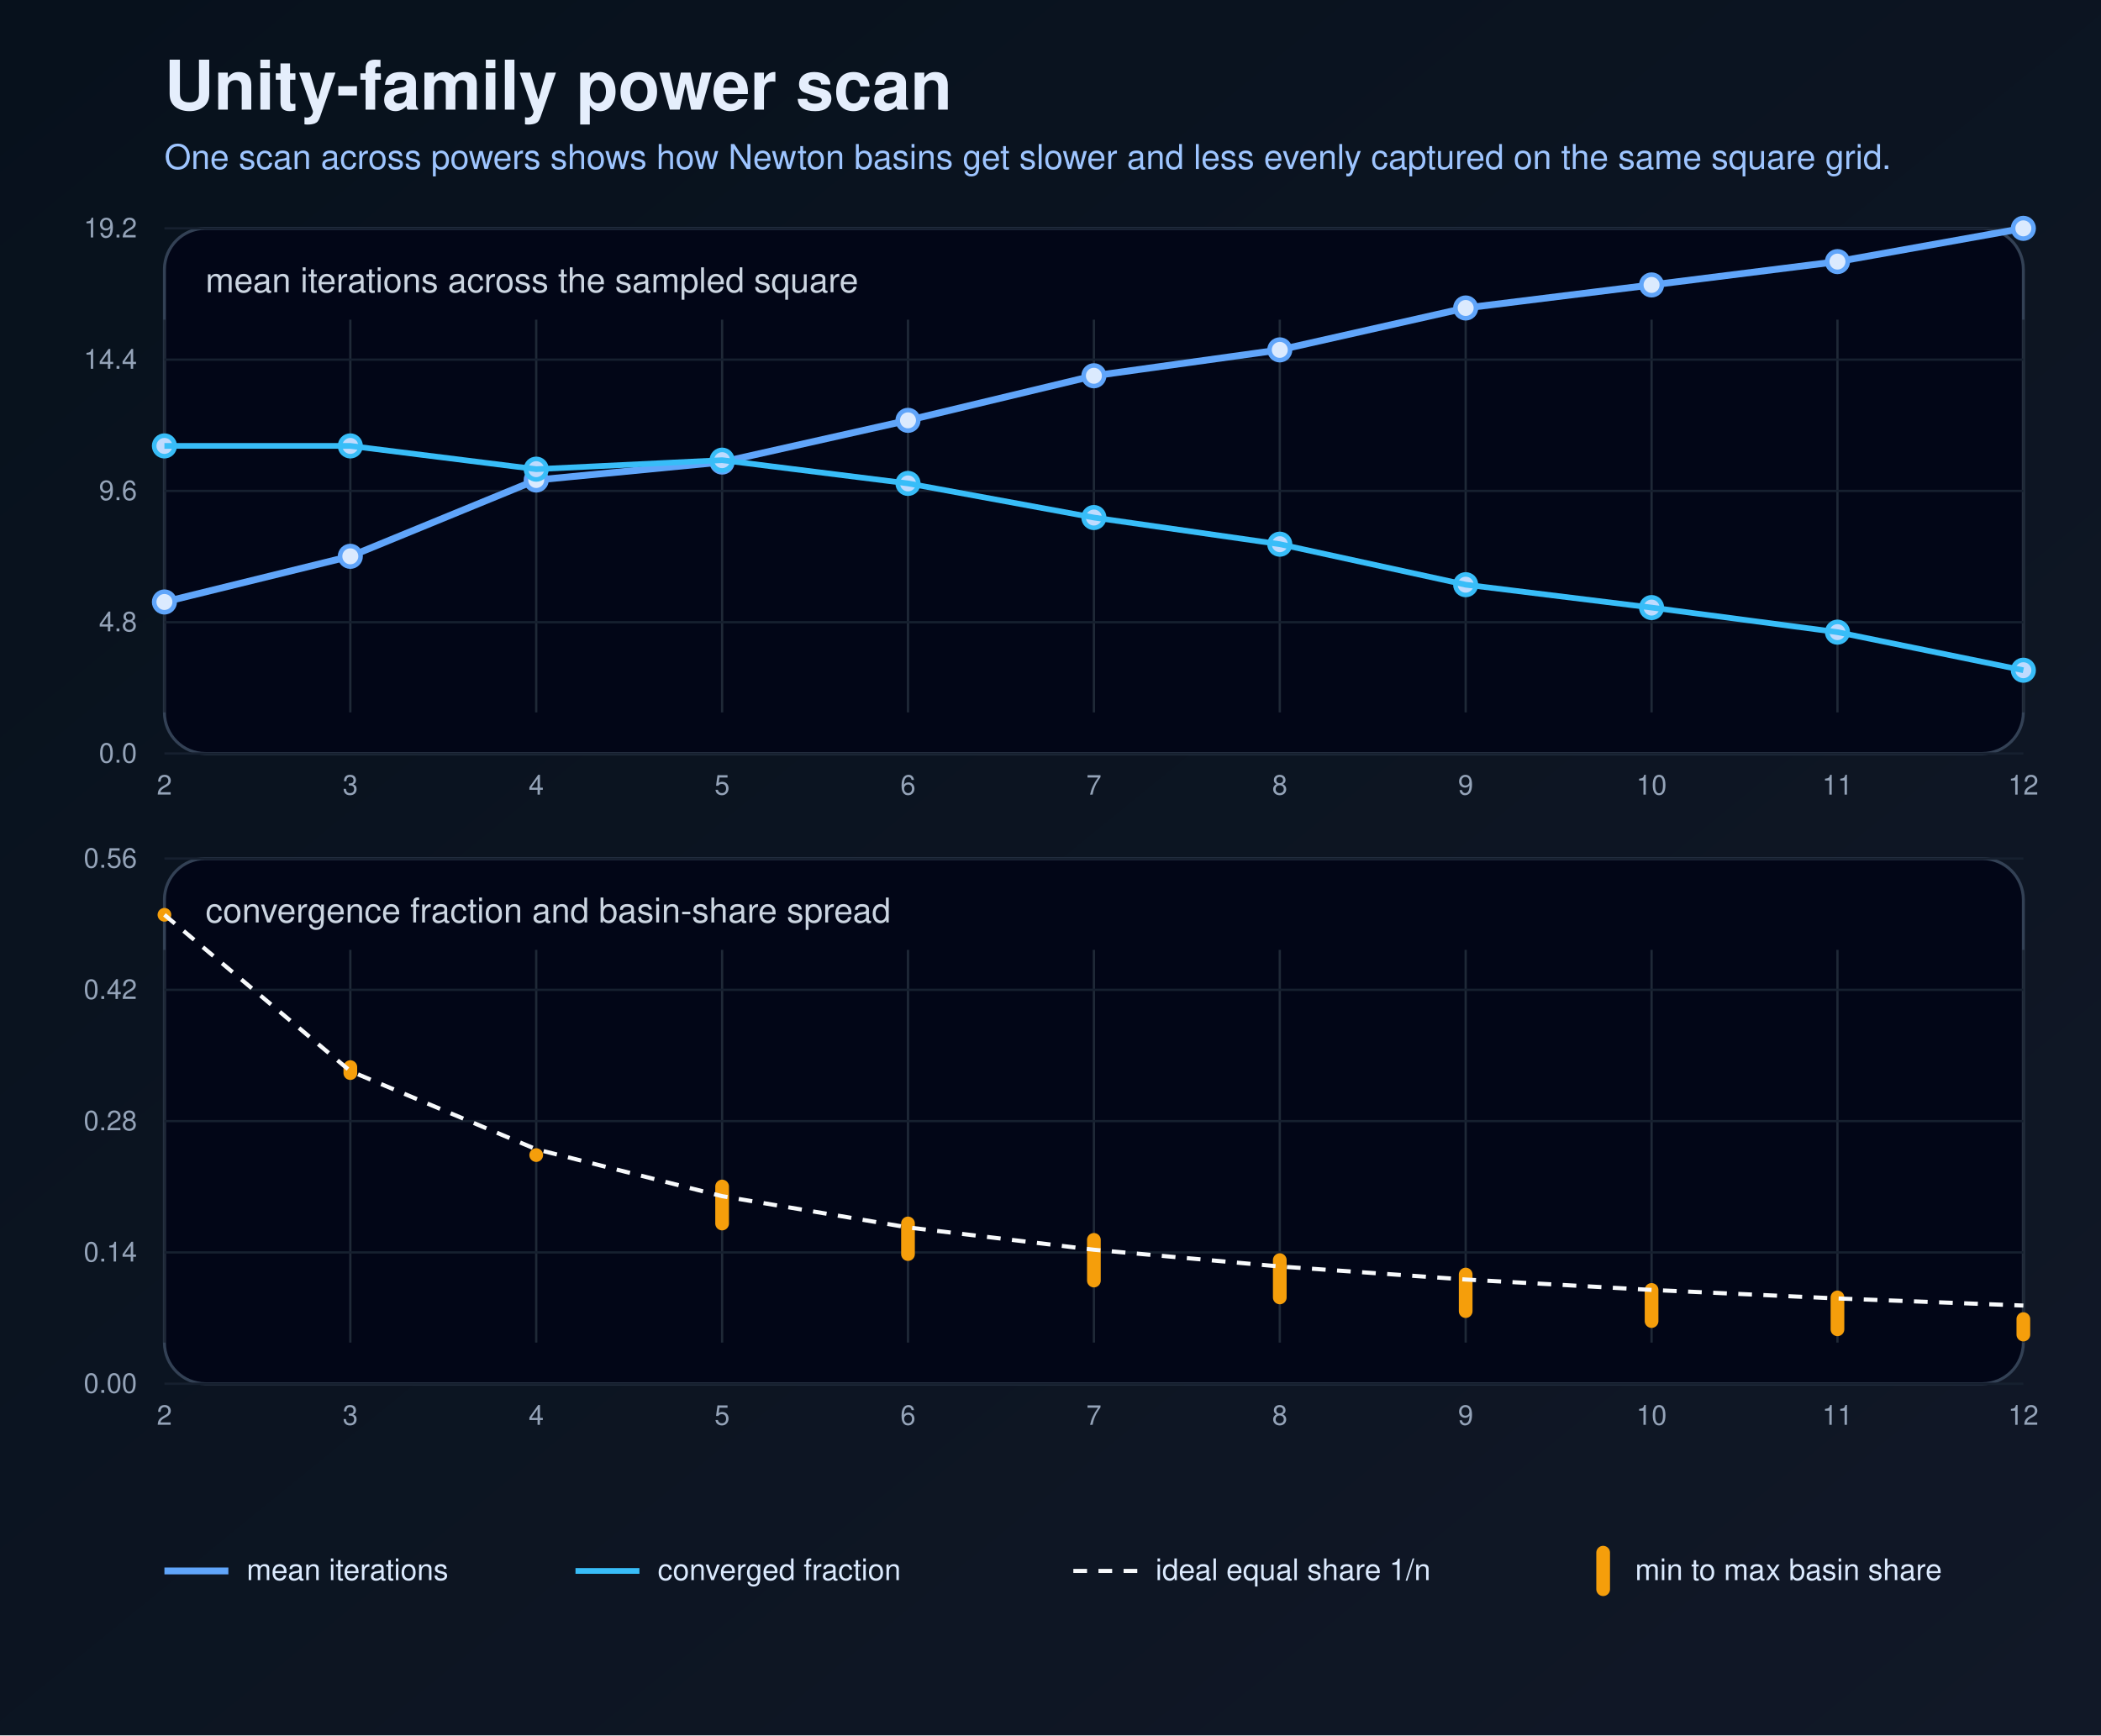
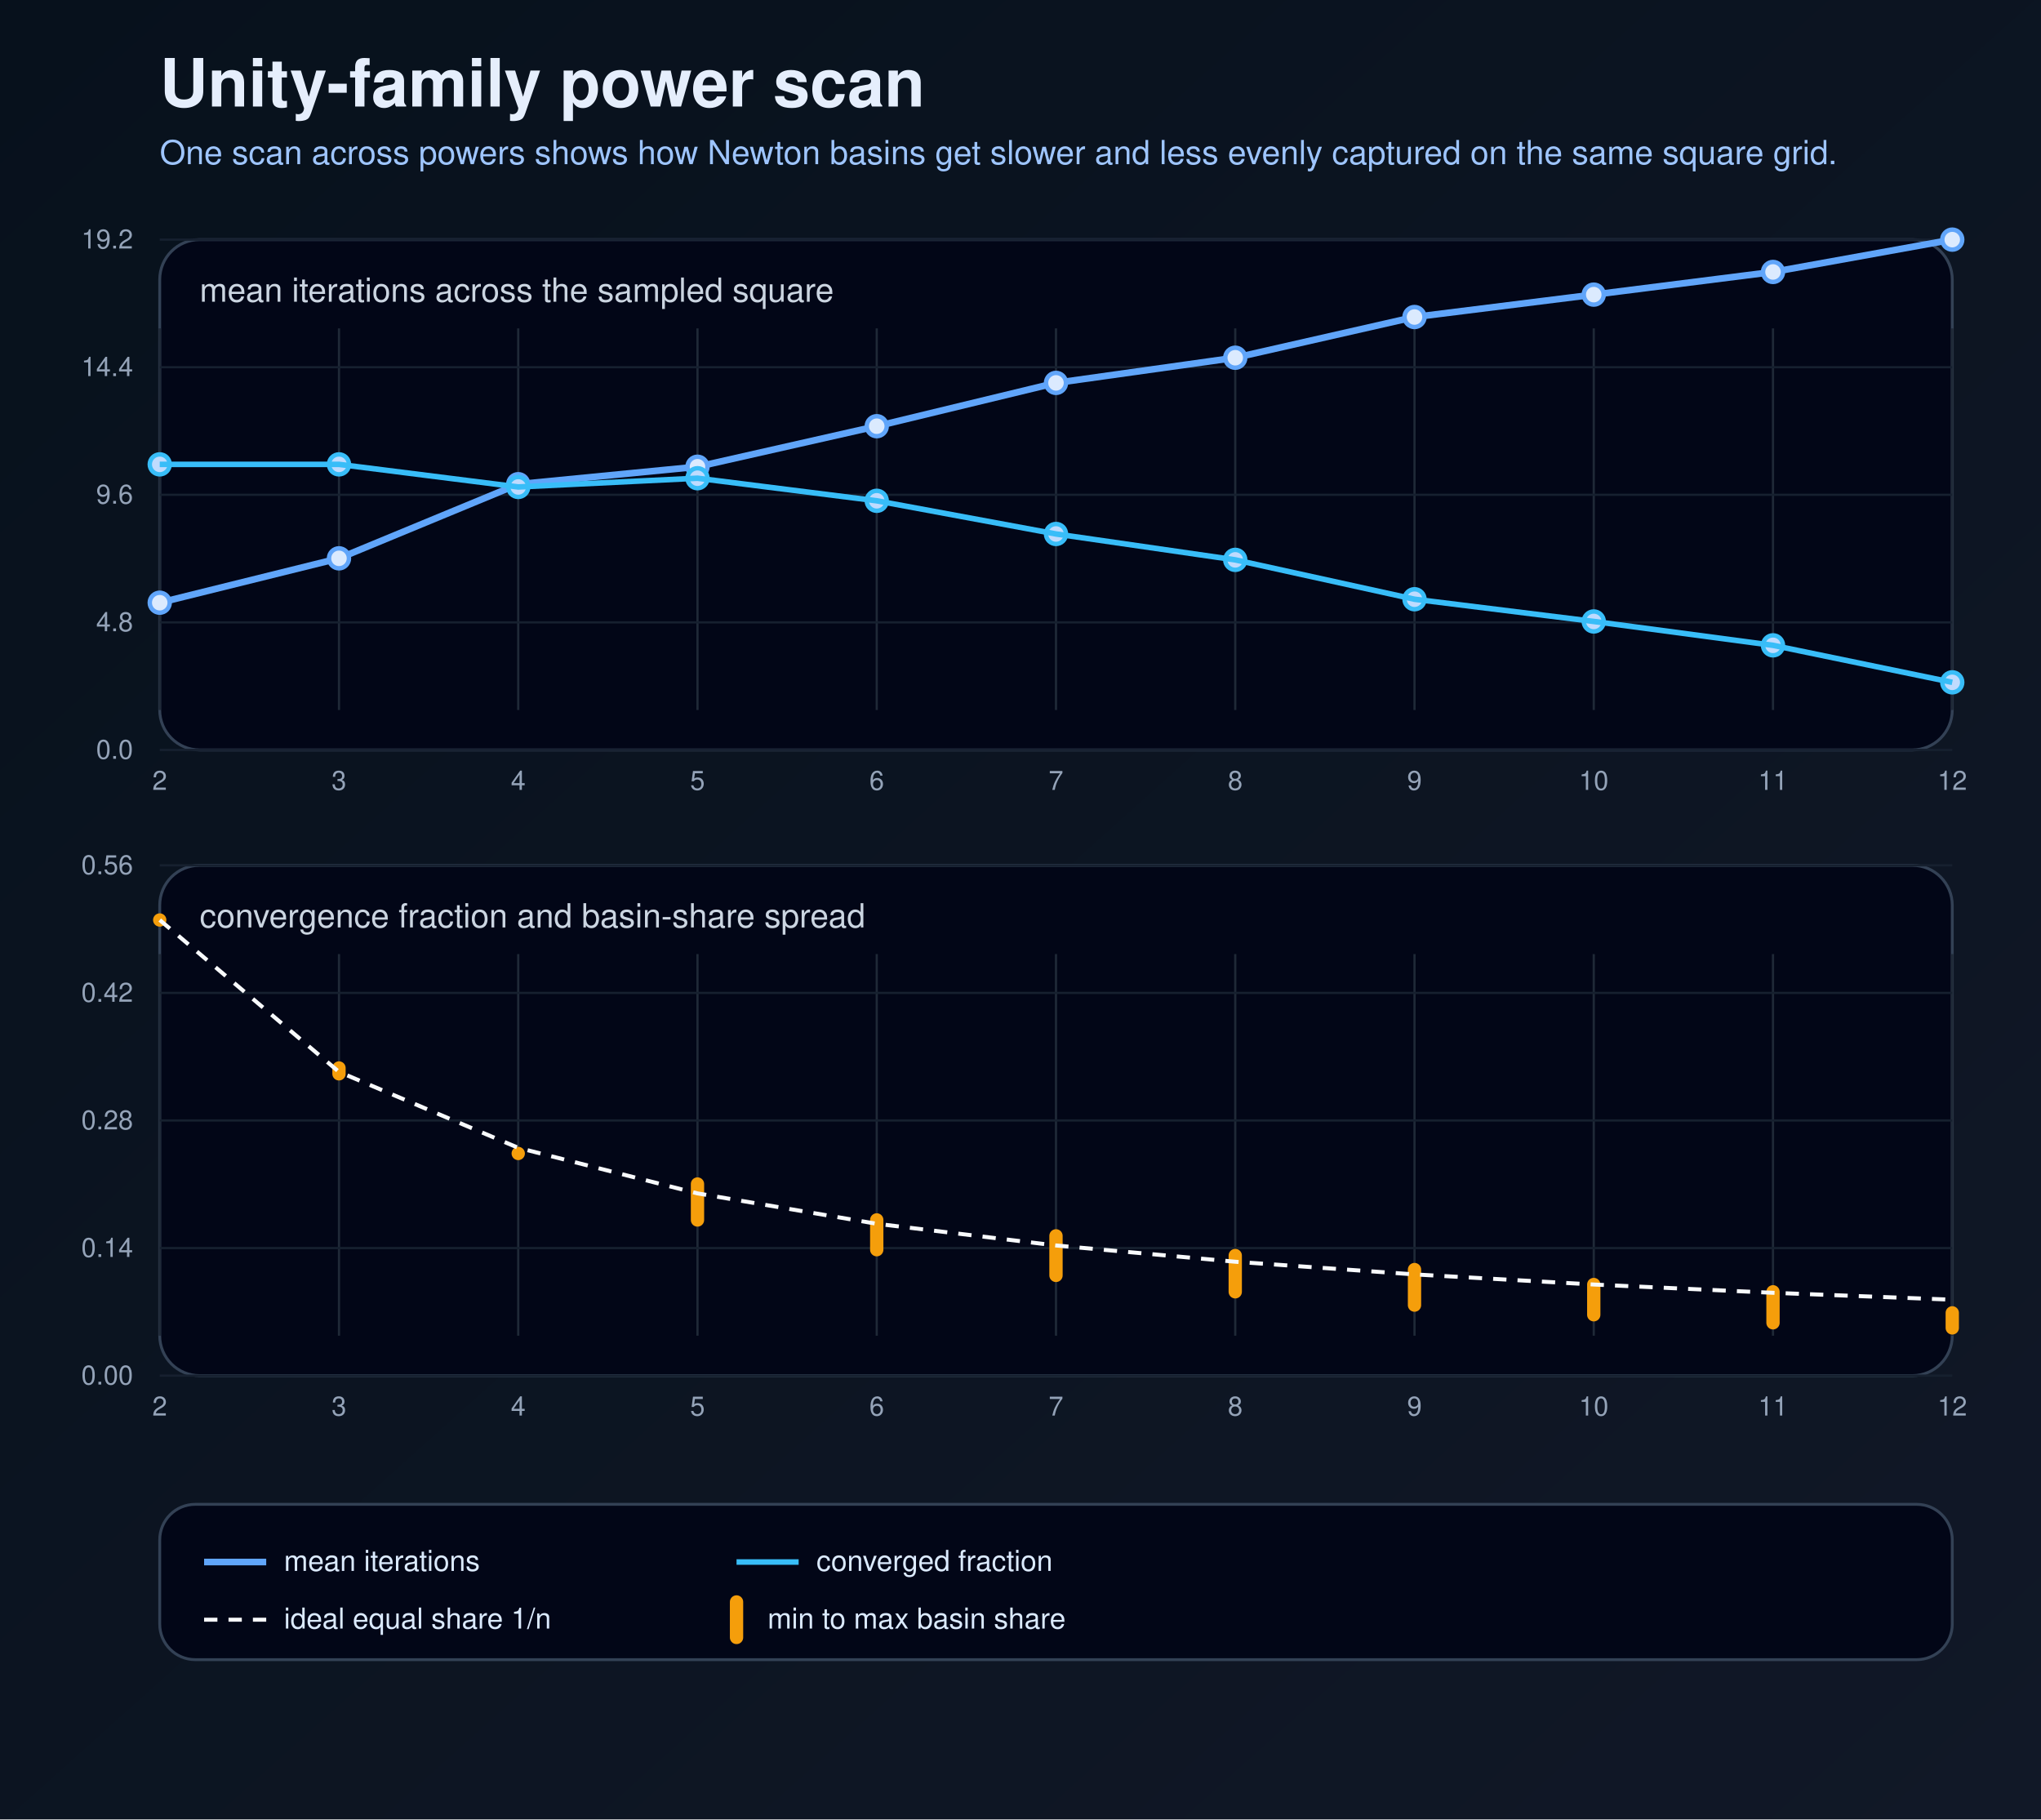
- <svg xmlns="http://www.w3.org/2000/svg" viewBox="0 0 920 760" width="920" height="760">
+ <svg xmlns="http://www.w3.org/2000/svg" viewBox="0 0 920 820" width="920" height="820">
  <defs>
    <linearGradient id="bg" x1="0" y1="0" x2="1" y2="1">
      <stop offset="0%" stop-color="#07111c" />
      <stop offset="100%" stop-color="#111827" />
    </linearGradient>
  </defs>
  <rect width="100%" height="100%" fill="url(#bg)" />
  <text x="72" y="48" fill="#e5eefc" font-size="30" font-family="Helvetica, Arial, sans-serif" font-weight="700">Unity-family power scan</text>
  <text x="72" y="74" fill="#9ec5ff" font-size="15" font-family="Helvetica, Arial, sans-serif">One scan across powers shows how Newton basins get slower and less evenly captured on the same square grid.</text>
-   <rect x="72" y="100" width="814" height="230" rx="18" fill="#020617" stroke="#334155" stroke-width="1.3" />
-   <text x="90" y="128" fill="#cbd5e1" font-size="15" font-family="Helvetica, Arial, sans-serif">mean iterations across the sampled square</text>
-   <line x1="72.00" y1="140" x2="72.00" y2="312" stroke="#1f2937" stroke-width="1" />
-   <text x="72.00" y="348" fill="#94a3b8" font-size="12" text-anchor="middle" font-family="Helvetica, Arial, sans-serif">2</text>
-   <line x1="153.40" y1="140" x2="153.40" y2="312" stroke="#1f2937" stroke-width="1" />
-   <text x="153.40" y="348" fill="#94a3b8" font-size="12" text-anchor="middle" font-family="Helvetica, Arial, sans-serif">3</text>
-   <line x1="234.80" y1="140" x2="234.80" y2="312" stroke="#1f2937" stroke-width="1" />
-   <text x="234.80" y="348" fill="#94a3b8" font-size="12" text-anchor="middle" font-family="Helvetica, Arial, sans-serif">4</text>
-   <line x1="316.20" y1="140" x2="316.20" y2="312" stroke="#1f2937" stroke-width="1" />
-   <text x="316.20" y="348" fill="#94a3b8" font-size="12" text-anchor="middle" font-family="Helvetica, Arial, sans-serif">5</text>
-   <line x1="397.60" y1="140" x2="397.60" y2="312" stroke="#1f2937" stroke-width="1" />
-   <text x="397.60" y="348" fill="#94a3b8" font-size="12" text-anchor="middle" font-family="Helvetica, Arial, sans-serif">6</text>
-   <line x1="479.00" y1="140" x2="479.00" y2="312" stroke="#1f2937" stroke-width="1" />
-   <text x="479.00" y="348" fill="#94a3b8" font-size="12" text-anchor="middle" font-family="Helvetica, Arial, sans-serif">7</text>
-   <line x1="560.40" y1="140" x2="560.40" y2="312" stroke="#1f2937" stroke-width="1" />
-   <text x="560.40" y="348" fill="#94a3b8" font-size="12" text-anchor="middle" font-family="Helvetica, Arial, sans-serif">8</text>
-   <line x1="641.80" y1="140" x2="641.80" y2="312" stroke="#1f2937" stroke-width="1" />
-   <text x="641.80" y="348" fill="#94a3b8" font-size="12" text-anchor="middle" font-family="Helvetica, Arial, sans-serif">9</text>
-   <line x1="723.20" y1="140" x2="723.20" y2="312" stroke="#1f2937" stroke-width="1" />
-   <text x="723.20" y="348" fill="#94a3b8" font-size="12" text-anchor="middle" font-family="Helvetica, Arial, sans-serif">10</text>
-   <line x1="804.60" y1="140" x2="804.60" y2="312" stroke="#1f2937" stroke-width="1" />
-   <text x="804.60" y="348" fill="#94a3b8" font-size="12" text-anchor="middle" font-family="Helvetica, Arial, sans-serif">11</text>
-   <line x1="886.00" y1="140" x2="886.00" y2="312" stroke="#1f2937" stroke-width="1" />
-   <text x="886.00" y="348" fill="#94a3b8" font-size="12" text-anchor="middle" font-family="Helvetica, Arial, sans-serif">12</text>
-   <rect x="72" y="376" width="814" height="230" rx="18" fill="#020617" stroke="#334155" stroke-width="1.3" />
-   <text x="90" y="404" fill="#cbd5e1" font-size="15" font-family="Helvetica, Arial, sans-serif">convergence fraction and basin-share spread</text>
-   <line x1="72.00" y1="416" x2="72.00" y2="588" stroke="#1f2937" stroke-width="1" />
-   <text x="72.00" y="624" fill="#94a3b8" font-size="12" text-anchor="middle" font-family="Helvetica, Arial, sans-serif">2</text>
-   <line x1="153.40" y1="416" x2="153.40" y2="588" stroke="#1f2937" stroke-width="1" />
-   <text x="153.40" y="624" fill="#94a3b8" font-size="12" text-anchor="middle" font-family="Helvetica, Arial, sans-serif">3</text>
-   <line x1="234.80" y1="416" x2="234.80" y2="588" stroke="#1f2937" stroke-width="1" />
-   <text x="234.80" y="624" fill="#94a3b8" font-size="12" text-anchor="middle" font-family="Helvetica, Arial, sans-serif">4</text>
-   <line x1="316.20" y1="416" x2="316.20" y2="588" stroke="#1f2937" stroke-width="1" />
-   <text x="316.20" y="624" fill="#94a3b8" font-size="12" text-anchor="middle" font-family="Helvetica, Arial, sans-serif">5</text>
-   <line x1="397.60" y1="416" x2="397.60" y2="588" stroke="#1f2937" stroke-width="1" />
-   <text x="397.60" y="624" fill="#94a3b8" font-size="12" text-anchor="middle" font-family="Helvetica, Arial, sans-serif">6</text>
-   <line x1="479.00" y1="416" x2="479.00" y2="588" stroke="#1f2937" stroke-width="1" />
-   <text x="479.00" y="624" fill="#94a3b8" font-size="12" text-anchor="middle" font-family="Helvetica, Arial, sans-serif">7</text>
-   <line x1="560.40" y1="416" x2="560.40" y2="588" stroke="#1f2937" stroke-width="1" />
-   <text x="560.40" y="624" fill="#94a3b8" font-size="12" text-anchor="middle" font-family="Helvetica, Arial, sans-serif">8</text>
-   <line x1="641.80" y1="416" x2="641.80" y2="588" stroke="#1f2937" stroke-width="1" />
-   <text x="641.80" y="624" fill="#94a3b8" font-size="12" text-anchor="middle" font-family="Helvetica, Arial, sans-serif">9</text>
-   <line x1="723.20" y1="416" x2="723.20" y2="588" stroke="#1f2937" stroke-width="1" />
-   <text x="723.20" y="624" fill="#94a3b8" font-size="12" text-anchor="middle" font-family="Helvetica, Arial, sans-serif">10</text>
-   <line x1="804.60" y1="416" x2="804.60" y2="588" stroke="#1f2937" stroke-width="1" />
-   <text x="804.60" y="624" fill="#94a3b8" font-size="12" text-anchor="middle" font-family="Helvetica, Arial, sans-serif">11</text>
-   <line x1="886.00" y1="416" x2="886.00" y2="588" stroke="#1f2937" stroke-width="1" />
-   <text x="886.00" y="624" fill="#94a3b8" font-size="12" text-anchor="middle" font-family="Helvetica, Arial, sans-serif">12</text>
-   <line x1="72" y1="330.00" x2="886" y2="330.00" stroke="#16202f" stroke-width="1" />
-   <text x="60" y="334.00" fill="#94a3b8" font-size="12" text-anchor="end" font-family="Helvetica, Arial, sans-serif">0.0</text>
-   <line x1="72" y1="606.00" x2="886" y2="606.00" stroke="#16202f" stroke-width="1" />
-   <text x="60" y="610.00" fill="#94a3b8" font-size="12" text-anchor="end" font-family="Helvetica, Arial, sans-serif">0.00</text>
-   <line x1="72" y1="272.50" x2="886" y2="272.50" stroke="#16202f" stroke-width="1" />
-   <text x="60" y="276.50" fill="#94a3b8" font-size="12" text-anchor="end" font-family="Helvetica, Arial, sans-serif">4.8</text>
-   <line x1="72" y1="548.50" x2="886" y2="548.50" stroke="#16202f" stroke-width="1" />
-   <text x="60" y="552.50" fill="#94a3b8" font-size="12" text-anchor="end" font-family="Helvetica, Arial, sans-serif">0.14</text>
-   <line x1="72" y1="215.00" x2="886" y2="215.00" stroke="#16202f" stroke-width="1" />
-   <text x="60" y="219.00" fill="#94a3b8" font-size="12" text-anchor="end" font-family="Helvetica, Arial, sans-serif">9.6</text>
-   <line x1="72" y1="491.00" x2="886" y2="491.00" stroke="#16202f" stroke-width="1" />
-   <text x="60" y="495.00" fill="#94a3b8" font-size="12" text-anchor="end" font-family="Helvetica, Arial, sans-serif">0.28</text>
-   <line x1="72" y1="157.50" x2="886" y2="157.50" stroke="#16202f" stroke-width="1" />
-   <text x="60" y="161.50" fill="#94a3b8" font-size="12" text-anchor="end" font-family="Helvetica, Arial, sans-serif">14.4</text>
-   <line x1="72" y1="433.50" x2="886" y2="433.50" stroke="#16202f" stroke-width="1" />
-   <text x="60" y="437.50" fill="#94a3b8" font-size="12" text-anchor="end" font-family="Helvetica, Arial, sans-serif">0.42</text>
-   <line x1="72" y1="100.00" x2="886" y2="100.00" stroke="#16202f" stroke-width="1" />
-   <text x="60" y="104.00" fill="#94a3b8" font-size="12" text-anchor="end" font-family="Helvetica, Arial, sans-serif">19.2</text>
-   <line x1="72" y1="376.00" x2="886" y2="376.00" stroke="#16202f" stroke-width="1" />
-   <text x="60" y="380.00" fill="#94a3b8" font-size="12" text-anchor="end" font-family="Helvetica, Arial, sans-serif">0.56</text>
-   <polyline fill="none" stroke="#60a5fa" stroke-width="3" points="72.00,263.64 153.40,243.64 234.80,210.23 316.20,202.36 397.60,184.09 479.00,164.57 560.40,153.23 641.80,134.88 723.20,124.79 804.60,114.57 886.00,100.00" />
-   <circle cx="72.00" cy="263.64" r="4.5" fill="#dbeafe" stroke="#60a5fa" stroke-width="2" />
-   <circle cx="153.40" cy="243.64" r="4.5" fill="#dbeafe" stroke="#60a5fa" stroke-width="2" />
-   <circle cx="234.80" cy="210.23" r="4.5" fill="#dbeafe" stroke="#60a5fa" stroke-width="2" />
-   <circle cx="316.20" cy="202.36" r="4.5" fill="#dbeafe" stroke="#60a5fa" stroke-width="2" />
-   <circle cx="397.60" cy="184.09" r="4.5" fill="#dbeafe" stroke="#60a5fa" stroke-width="2" />
-   <circle cx="479.00" cy="164.57" r="4.5" fill="#dbeafe" stroke="#60a5fa" stroke-width="2" />
-   <circle cx="560.40" cy="153.23" r="4.5" fill="#dbeafe" stroke="#60a5fa" stroke-width="2" />
-   <circle cx="641.80" cy="134.88" r="4.5" fill="#dbeafe" stroke="#60a5fa" stroke-width="2" />
-   <circle cx="723.20" cy="124.79" r="4.5" fill="#dbeafe" stroke="#60a5fa" stroke-width="2" />
-   <circle cx="804.60" cy="114.57" r="4.5" fill="#dbeafe" stroke="#60a5fa" stroke-width="2" />
-   <circle cx="886.00" cy="100.00" r="4.5" fill="#dbeafe" stroke="#60a5fa" stroke-width="2" />
-   <line x1="72.00" y1="400.64" x2="72.00" y2="400.64" stroke="#f59e0b" stroke-width="6" stroke-linecap="round" />
-   <circle cx="72.00" cy="195.29" r="4.5" fill="#bfdbfe" stroke="#38bdf8" stroke-width="2" />
-   <line x1="153.40" y1="467.34" x2="153.40" y2="469.97" stroke="#f59e0b" stroke-width="6" stroke-linecap="round" />
-   <circle cx="153.40" cy="195.29" r="4.5" fill="#bfdbfe" stroke="#38bdf8" stroke-width="2" />
-   <line x1="234.80" y1="505.87" x2="234.80" y2="505.87" stroke="#f59e0b" stroke-width="6" stroke-linecap="round" />
-   <circle cx="234.80" cy="205.47" r="4.5" fill="#bfdbfe" stroke="#38bdf8" stroke-width="2" />
-   <line x1="316.20" y1="519.63" x2="316.20" y2="535.85" stroke="#f59e0b" stroke-width="6" stroke-linecap="round" />
-   <circle cx="316.20" cy="201.53" r="4.5" fill="#bfdbfe" stroke="#38bdf8" stroke-width="2" />
-   <line x1="397.60" y1="535.81" x2="397.60" y2="549.24" stroke="#f59e0b" stroke-width="6" stroke-linecap="round" />
-   <circle cx="397.60" cy="211.71" r="4.5" fill="#bfdbfe" stroke="#38bdf8" stroke-width="2" />
-   <line x1="479.00" y1="543.00" x2="479.00" y2="560.82" stroke="#f59e0b" stroke-width="6" stroke-linecap="round" />
-   <circle cx="479.00" cy="226.66" r="4.5" fill="#bfdbfe" stroke="#38bdf8" stroke-width="2" />
-   <line x1="560.40" y1="551.87" x2="560.40" y2="568.21" stroke="#f59e0b" stroke-width="6" stroke-linecap="round" />
-   <circle cx="560.40" cy="238.33" r="4.5" fill="#bfdbfe" stroke="#38bdf8" stroke-width="2" />
-   <line x1="641.80" y1="558.19" x2="641.80" y2="574.21" stroke="#f59e0b" stroke-width="6" stroke-linecap="round" />
-   <circle cx="641.80" cy="256.07" r="4.5" fill="#bfdbfe" stroke="#38bdf8" stroke-width="2" />
-   <line x1="723.20" y1="564.93" x2="723.20" y2="578.56" stroke="#f59e0b" stroke-width="6" stroke-linecap="round" />
-   <circle cx="723.20" cy="266.09" r="4.5" fill="#bfdbfe" stroke="#38bdf8" stroke-width="2" />
-   <line x1="804.60" y1="568.21" x2="804.60" y2="582.18" stroke="#f59e0b" stroke-width="6" stroke-linecap="round" />
-   <circle cx="804.60" cy="276.85" r="4.5" fill="#bfdbfe" stroke="#38bdf8" stroke-width="2" />
-   <line x1="886.00" y1="577.70" x2="886.00" y2="584.48" stroke="#f59e0b" stroke-width="6" stroke-linecap="round" />
-   <circle cx="886.00" cy="293.53" r="4.5" fill="#bfdbfe" stroke="#38bdf8" stroke-width="2" />
-   <polyline fill="none" stroke="#38bdf8" stroke-width="2.5" points="72.00,195.29 153.40,195.29 234.80,205.47 316.20,201.53 397.60,211.71 479.00,226.66 560.40,238.33 641.80,256.07 723.20,266.09 804.60,276.85 886.00,293.53" />
-   <polyline fill="none" stroke="#f8fafc" stroke-width="1.8" stroke-dasharray="6 5" points="72.00,400.64 153.40,469.10 234.80,503.32 316.20,523.86 397.60,537.55 479.00,547.33 560.40,554.66 641.80,560.37 723.20,564.93 804.60,568.66 886.00,571.77" />
+   <rect x="72" y="108" width="808" height="230" rx="18" fill="#020617" stroke="#334155" stroke-width="1.3" />
+   <text x="90" y="136" fill="#cbd5e1" font-size="15" font-family="Helvetica, Arial, sans-serif">mean iterations across the sampled square</text>
+   <line x1="72.00" y1="148" x2="72.00" y2="320" stroke="#1f2937" stroke-width="1" />
+   <text x="72.00" y="356" fill="#94a3b8" font-size="12" text-anchor="middle" font-family="Helvetica, Arial, sans-serif">2</text>
+   <line x1="152.80" y1="148" x2="152.80" y2="320" stroke="#1f2937" stroke-width="1" />
+   <text x="152.80" y="356" fill="#94a3b8" font-size="12" text-anchor="middle" font-family="Helvetica, Arial, sans-serif">3</text>
+   <line x1="233.60" y1="148" x2="233.60" y2="320" stroke="#1f2937" stroke-width="1" />
+   <text x="233.60" y="356" fill="#94a3b8" font-size="12" text-anchor="middle" font-family="Helvetica, Arial, sans-serif">4</text>
+   <line x1="314.40" y1="148" x2="314.40" y2="320" stroke="#1f2937" stroke-width="1" />
+   <text x="314.40" y="356" fill="#94a3b8" font-size="12" text-anchor="middle" font-family="Helvetica, Arial, sans-serif">5</text>
+   <line x1="395.20" y1="148" x2="395.20" y2="320" stroke="#1f2937" stroke-width="1" />
+   <text x="395.20" y="356" fill="#94a3b8" font-size="12" text-anchor="middle" font-family="Helvetica, Arial, sans-serif">6</text>
+   <line x1="476.00" y1="148" x2="476.00" y2="320" stroke="#1f2937" stroke-width="1" />
+   <text x="476.00" y="356" fill="#94a3b8" font-size="12" text-anchor="middle" font-family="Helvetica, Arial, sans-serif">7</text>
+   <line x1="556.80" y1="148" x2="556.80" y2="320" stroke="#1f2937" stroke-width="1" />
+   <text x="556.80" y="356" fill="#94a3b8" font-size="12" text-anchor="middle" font-family="Helvetica, Arial, sans-serif">8</text>
+   <line x1="637.60" y1="148" x2="637.60" y2="320" stroke="#1f2937" stroke-width="1" />
+   <text x="637.60" y="356" fill="#94a3b8" font-size="12" text-anchor="middle" font-family="Helvetica, Arial, sans-serif">9</text>
+   <line x1="718.40" y1="148" x2="718.40" y2="320" stroke="#1f2937" stroke-width="1" />
+   <text x="718.40" y="356" fill="#94a3b8" font-size="12" text-anchor="middle" font-family="Helvetica, Arial, sans-serif">10</text>
+   <line x1="799.20" y1="148" x2="799.20" y2="320" stroke="#1f2937" stroke-width="1" />
+   <text x="799.20" y="356" fill="#94a3b8" font-size="12" text-anchor="middle" font-family="Helvetica, Arial, sans-serif">11</text>
+   <line x1="880.00" y1="148" x2="880.00" y2="320" stroke="#1f2937" stroke-width="1" />
+   <text x="880.00" y="356" fill="#94a3b8" font-size="12" text-anchor="middle" font-family="Helvetica, Arial, sans-serif">12</text>
+   <rect x="72" y="390" width="808" height="230" rx="18" fill="#020617" stroke="#334155" stroke-width="1.3" />
+   <text x="90" y="418" fill="#cbd5e1" font-size="15" font-family="Helvetica, Arial, sans-serif">convergence fraction and basin-share spread</text>
+   <line x1="72.00" y1="430" x2="72.00" y2="602" stroke="#1f2937" stroke-width="1" />
+   <text x="72.00" y="638" fill="#94a3b8" font-size="12" text-anchor="middle" font-family="Helvetica, Arial, sans-serif">2</text>
+   <line x1="152.80" y1="430" x2="152.80" y2="602" stroke="#1f2937" stroke-width="1" />
+   <text x="152.80" y="638" fill="#94a3b8" font-size="12" text-anchor="middle" font-family="Helvetica, Arial, sans-serif">3</text>
+   <line x1="233.60" y1="430" x2="233.60" y2="602" stroke="#1f2937" stroke-width="1" />
+   <text x="233.60" y="638" fill="#94a3b8" font-size="12" text-anchor="middle" font-family="Helvetica, Arial, sans-serif">4</text>
+   <line x1="314.40" y1="430" x2="314.40" y2="602" stroke="#1f2937" stroke-width="1" />
+   <text x="314.40" y="638" fill="#94a3b8" font-size="12" text-anchor="middle" font-family="Helvetica, Arial, sans-serif">5</text>
+   <line x1="395.20" y1="430" x2="395.20" y2="602" stroke="#1f2937" stroke-width="1" />
+   <text x="395.20" y="638" fill="#94a3b8" font-size="12" text-anchor="middle" font-family="Helvetica, Arial, sans-serif">6</text>
+   <line x1="476.00" y1="430" x2="476.00" y2="602" stroke="#1f2937" stroke-width="1" />
+   <text x="476.00" y="638" fill="#94a3b8" font-size="12" text-anchor="middle" font-family="Helvetica, Arial, sans-serif">7</text>
+   <line x1="556.80" y1="430" x2="556.80" y2="602" stroke="#1f2937" stroke-width="1" />
+   <text x="556.80" y="638" fill="#94a3b8" font-size="12" text-anchor="middle" font-family="Helvetica, Arial, sans-serif">8</text>
+   <line x1="637.60" y1="430" x2="637.60" y2="602" stroke="#1f2937" stroke-width="1" />
+   <text x="637.60" y="638" fill="#94a3b8" font-size="12" text-anchor="middle" font-family="Helvetica, Arial, sans-serif">9</text>
+   <line x1="718.40" y1="430" x2="718.40" y2="602" stroke="#1f2937" stroke-width="1" />
+   <text x="718.40" y="638" fill="#94a3b8" font-size="12" text-anchor="middle" font-family="Helvetica, Arial, sans-serif">10</text>
+   <line x1="799.20" y1="430" x2="799.20" y2="602" stroke="#1f2937" stroke-width="1" />
+   <text x="799.20" y="638" fill="#94a3b8" font-size="12" text-anchor="middle" font-family="Helvetica, Arial, sans-serif">11</text>
+   <line x1="880.00" y1="430" x2="880.00" y2="602" stroke="#1f2937" stroke-width="1" />
+   <text x="880.00" y="638" fill="#94a3b8" font-size="12" text-anchor="middle" font-family="Helvetica, Arial, sans-serif">12</text>
+   <line x1="72" y1="338.00" x2="880" y2="338.00" stroke="#16202f" stroke-width="1" />
+   <text x="60" y="342.00" fill="#94a3b8" font-size="12" text-anchor="end" font-family="Helvetica, Arial, sans-serif">0.0</text>
+   <line x1="72" y1="620.00" x2="880" y2="620.00" stroke="#16202f" stroke-width="1" />
+   <text x="60" y="624.00" fill="#94a3b8" font-size="12" text-anchor="end" font-family="Helvetica, Arial, sans-serif">0.00</text>
+   <line x1="72" y1="280.50" x2="880" y2="280.50" stroke="#16202f" stroke-width="1" />
+   <text x="60" y="284.50" fill="#94a3b8" font-size="12" text-anchor="end" font-family="Helvetica, Arial, sans-serif">4.8</text>
+   <line x1="72" y1="562.50" x2="880" y2="562.50" stroke="#16202f" stroke-width="1" />
+   <text x="60" y="566.50" fill="#94a3b8" font-size="12" text-anchor="end" font-family="Helvetica, Arial, sans-serif">0.14</text>
+   <line x1="72" y1="223.00" x2="880" y2="223.00" stroke="#16202f" stroke-width="1" />
+   <text x="60" y="227.00" fill="#94a3b8" font-size="12" text-anchor="end" font-family="Helvetica, Arial, sans-serif">9.6</text>
+   <line x1="72" y1="505.00" x2="880" y2="505.00" stroke="#16202f" stroke-width="1" />
+   <text x="60" y="509.00" fill="#94a3b8" font-size="12" text-anchor="end" font-family="Helvetica, Arial, sans-serif">0.28</text>
+   <line x1="72" y1="165.50" x2="880" y2="165.50" stroke="#16202f" stroke-width="1" />
+   <text x="60" y="169.50" fill="#94a3b8" font-size="12" text-anchor="end" font-family="Helvetica, Arial, sans-serif">14.4</text>
+   <line x1="72" y1="447.50" x2="880" y2="447.50" stroke="#16202f" stroke-width="1" />
+   <text x="60" y="451.50" fill="#94a3b8" font-size="12" text-anchor="end" font-family="Helvetica, Arial, sans-serif">0.42</text>
+   <line x1="72" y1="108.00" x2="880" y2="108.00" stroke="#16202f" stroke-width="1" />
+   <text x="60" y="112.00" fill="#94a3b8" font-size="12" text-anchor="end" font-family="Helvetica, Arial, sans-serif">19.2</text>
+   <line x1="72" y1="390.00" x2="880" y2="390.00" stroke="#16202f" stroke-width="1" />
+   <text x="60" y="394.00" fill="#94a3b8" font-size="12" text-anchor="end" font-family="Helvetica, Arial, sans-serif">0.56</text>
+   <polyline fill="none" stroke="#60a5fa" stroke-width="3" points="72.00,271.64 152.80,251.64 233.60,218.23 314.40,210.36 395.20,192.09 476.00,172.57 556.80,161.23 637.60,142.88 718.40,132.79 799.20,122.57 880.00,108.00" />
+   <circle cx="72.00" cy="271.64" r="4.5" fill="#dbeafe" stroke="#60a5fa" stroke-width="2" />
+   <circle cx="152.80" cy="251.64" r="4.5" fill="#dbeafe" stroke="#60a5fa" stroke-width="2" />
+   <circle cx="233.60" cy="218.23" r="4.5" fill="#dbeafe" stroke="#60a5fa" stroke-width="2" />
+   <circle cx="314.40" cy="210.36" r="4.5" fill="#dbeafe" stroke="#60a5fa" stroke-width="2" />
+   <circle cx="395.20" cy="192.09" r="4.5" fill="#dbeafe" stroke="#60a5fa" stroke-width="2" />
+   <circle cx="476.00" cy="172.57" r="4.5" fill="#dbeafe" stroke="#60a5fa" stroke-width="2" />
+   <circle cx="556.80" cy="161.23" r="4.5" fill="#dbeafe" stroke="#60a5fa" stroke-width="2" />
+   <circle cx="637.60" cy="142.88" r="4.5" fill="#dbeafe" stroke="#60a5fa" stroke-width="2" />
+   <circle cx="718.40" cy="132.79" r="4.5" fill="#dbeafe" stroke="#60a5fa" stroke-width="2" />
+   <circle cx="799.20" cy="122.57" r="4.5" fill="#dbeafe" stroke="#60a5fa" stroke-width="2" />
+   <circle cx="880.00" cy="108.00" r="4.5" fill="#dbeafe" stroke="#60a5fa" stroke-width="2" />
+   <line x1="72.00" y1="414.64" x2="72.00" y2="414.64" stroke="#f59e0b" stroke-width="6" stroke-linecap="round" />
+   <circle cx="72.00" cy="209.29" r="4.5" fill="#bfdbfe" stroke="#38bdf8" stroke-width="2" />
+   <line x1="152.80" y1="481.34" x2="152.80" y2="483.97" stroke="#f59e0b" stroke-width="6" stroke-linecap="round" />
+   <circle cx="152.80" cy="209.29" r="4.5" fill="#bfdbfe" stroke="#38bdf8" stroke-width="2" />
+   <line x1="233.60" y1="519.87" x2="233.60" y2="519.87" stroke="#f59e0b" stroke-width="6" stroke-linecap="round" />
+   <circle cx="233.60" cy="219.47" r="4.5" fill="#bfdbfe" stroke="#38bdf8" stroke-width="2" />
+   <line x1="314.40" y1="533.63" x2="314.40" y2="549.85" stroke="#f59e0b" stroke-width="6" stroke-linecap="round" />
+   <circle cx="314.40" cy="215.53" r="4.5" fill="#bfdbfe" stroke="#38bdf8" stroke-width="2" />
+   <line x1="395.20" y1="549.81" x2="395.20" y2="563.24" stroke="#f59e0b" stroke-width="6" stroke-linecap="round" />
+   <circle cx="395.20" cy="225.71" r="4.5" fill="#bfdbfe" stroke="#38bdf8" stroke-width="2" />
+   <line x1="476.00" y1="557.00" x2="476.00" y2="574.82" stroke="#f59e0b" stroke-width="6" stroke-linecap="round" />
+   <circle cx="476.00" cy="240.66" r="4.5" fill="#bfdbfe" stroke="#38bdf8" stroke-width="2" />
+   <line x1="556.80" y1="565.87" x2="556.80" y2="582.21" stroke="#f59e0b" stroke-width="6" stroke-linecap="round" />
+   <circle cx="556.80" cy="252.33" r="4.5" fill="#bfdbfe" stroke="#38bdf8" stroke-width="2" />
+   <line x1="637.60" y1="572.19" x2="637.60" y2="588.21" stroke="#f59e0b" stroke-width="6" stroke-linecap="round" />
+   <circle cx="637.60" cy="270.07" r="4.5" fill="#bfdbfe" stroke="#38bdf8" stroke-width="2" />
+   <line x1="718.40" y1="578.93" x2="718.40" y2="592.56" stroke="#f59e0b" stroke-width="6" stroke-linecap="round" />
+   <circle cx="718.40" cy="280.09" r="4.5" fill="#bfdbfe" stroke="#38bdf8" stroke-width="2" />
+   <line x1="799.20" y1="582.21" x2="799.20" y2="596.18" stroke="#f59e0b" stroke-width="6" stroke-linecap="round" />
+   <circle cx="799.20" cy="290.85" r="4.5" fill="#bfdbfe" stroke="#38bdf8" stroke-width="2" />
+   <line x1="880.00" y1="591.70" x2="880.00" y2="598.48" stroke="#f59e0b" stroke-width="6" stroke-linecap="round" />
+   <circle cx="880.00" cy="307.53" r="4.5" fill="#bfdbfe" stroke="#38bdf8" stroke-width="2" />
+   <polyline fill="none" stroke="#38bdf8" stroke-width="2.5" points="72.00,209.29 152.80,209.29 233.60,219.47 314.40,215.53 395.20,225.71 476.00,240.66 556.80,252.33 637.60,270.07 718.40,280.09 799.20,290.85 880.00,307.53" />
+   <polyline fill="none" stroke="#f8fafc" stroke-width="1.8" stroke-dasharray="6 5" points="72.00,414.64 152.80,483.10 233.60,517.32 314.40,537.86 395.20,551.55 476.00,561.33 556.80,568.66 637.60,574.37 718.40,578.93 799.20,582.66 880.00,585.77" />
+   <rect x="72" y="678" width="808" height="70" rx="16" fill="#020617" stroke="#334155" stroke-width="1.3" />
  <g font-family="Helvetica, Arial, sans-serif" font-size="13">
-     <line x1="72" y1="688" x2="100" y2="688" stroke="#60a5fa" stroke-width="3" />
-     <text x="108" y="692" fill="#dbeafe">mean iterations</text>
-     <line x1="252" y1="688" x2="280" y2="688" stroke="#38bdf8" stroke-width="2.5" />
-     <text x="288" y="692" fill="#dbeafe">converged fraction</text>
-     <line x1="470" y1="688" x2="498" y2="688" stroke="#f8fafc" stroke-width="1.8" stroke-dasharray="6 5" />
-     <text x="506" y="692" fill="#dbeafe">ideal equal share 1/n</text>
-     <line x1="702" y1="680" x2="702" y2="696" stroke="#f59e0b" stroke-width="6" stroke-linecap="round" />
-     <text x="716" y="692" fill="#dbeafe">min to max basin share</text>
+     <line x1="92" y1="704" x2="120" y2="704" stroke="#60a5fa" stroke-width="3" />
+     <text x="128" y="708" fill="#dbeafe">mean iterations</text>
+     <line x1="332" y1="704" x2="360" y2="704" stroke="#38bdf8" stroke-width="2.5" />
+     <text x="368" y="708" fill="#dbeafe">converged fraction</text>
+     <line x1="92" y1="730" x2="120" y2="730" stroke="#f8fafc" stroke-width="1.8" stroke-dasharray="6 5" />
+     <text x="128" y="734" fill="#dbeafe">ideal equal share 1/n</text>
+     <line x1="332" y1="722" x2="332" y2="738" stroke="#f59e0b" stroke-width="6" stroke-linecap="round" />
+     <text x="346" y="734" fill="#dbeafe">min to max basin share</text>
  </g>
</svg>
